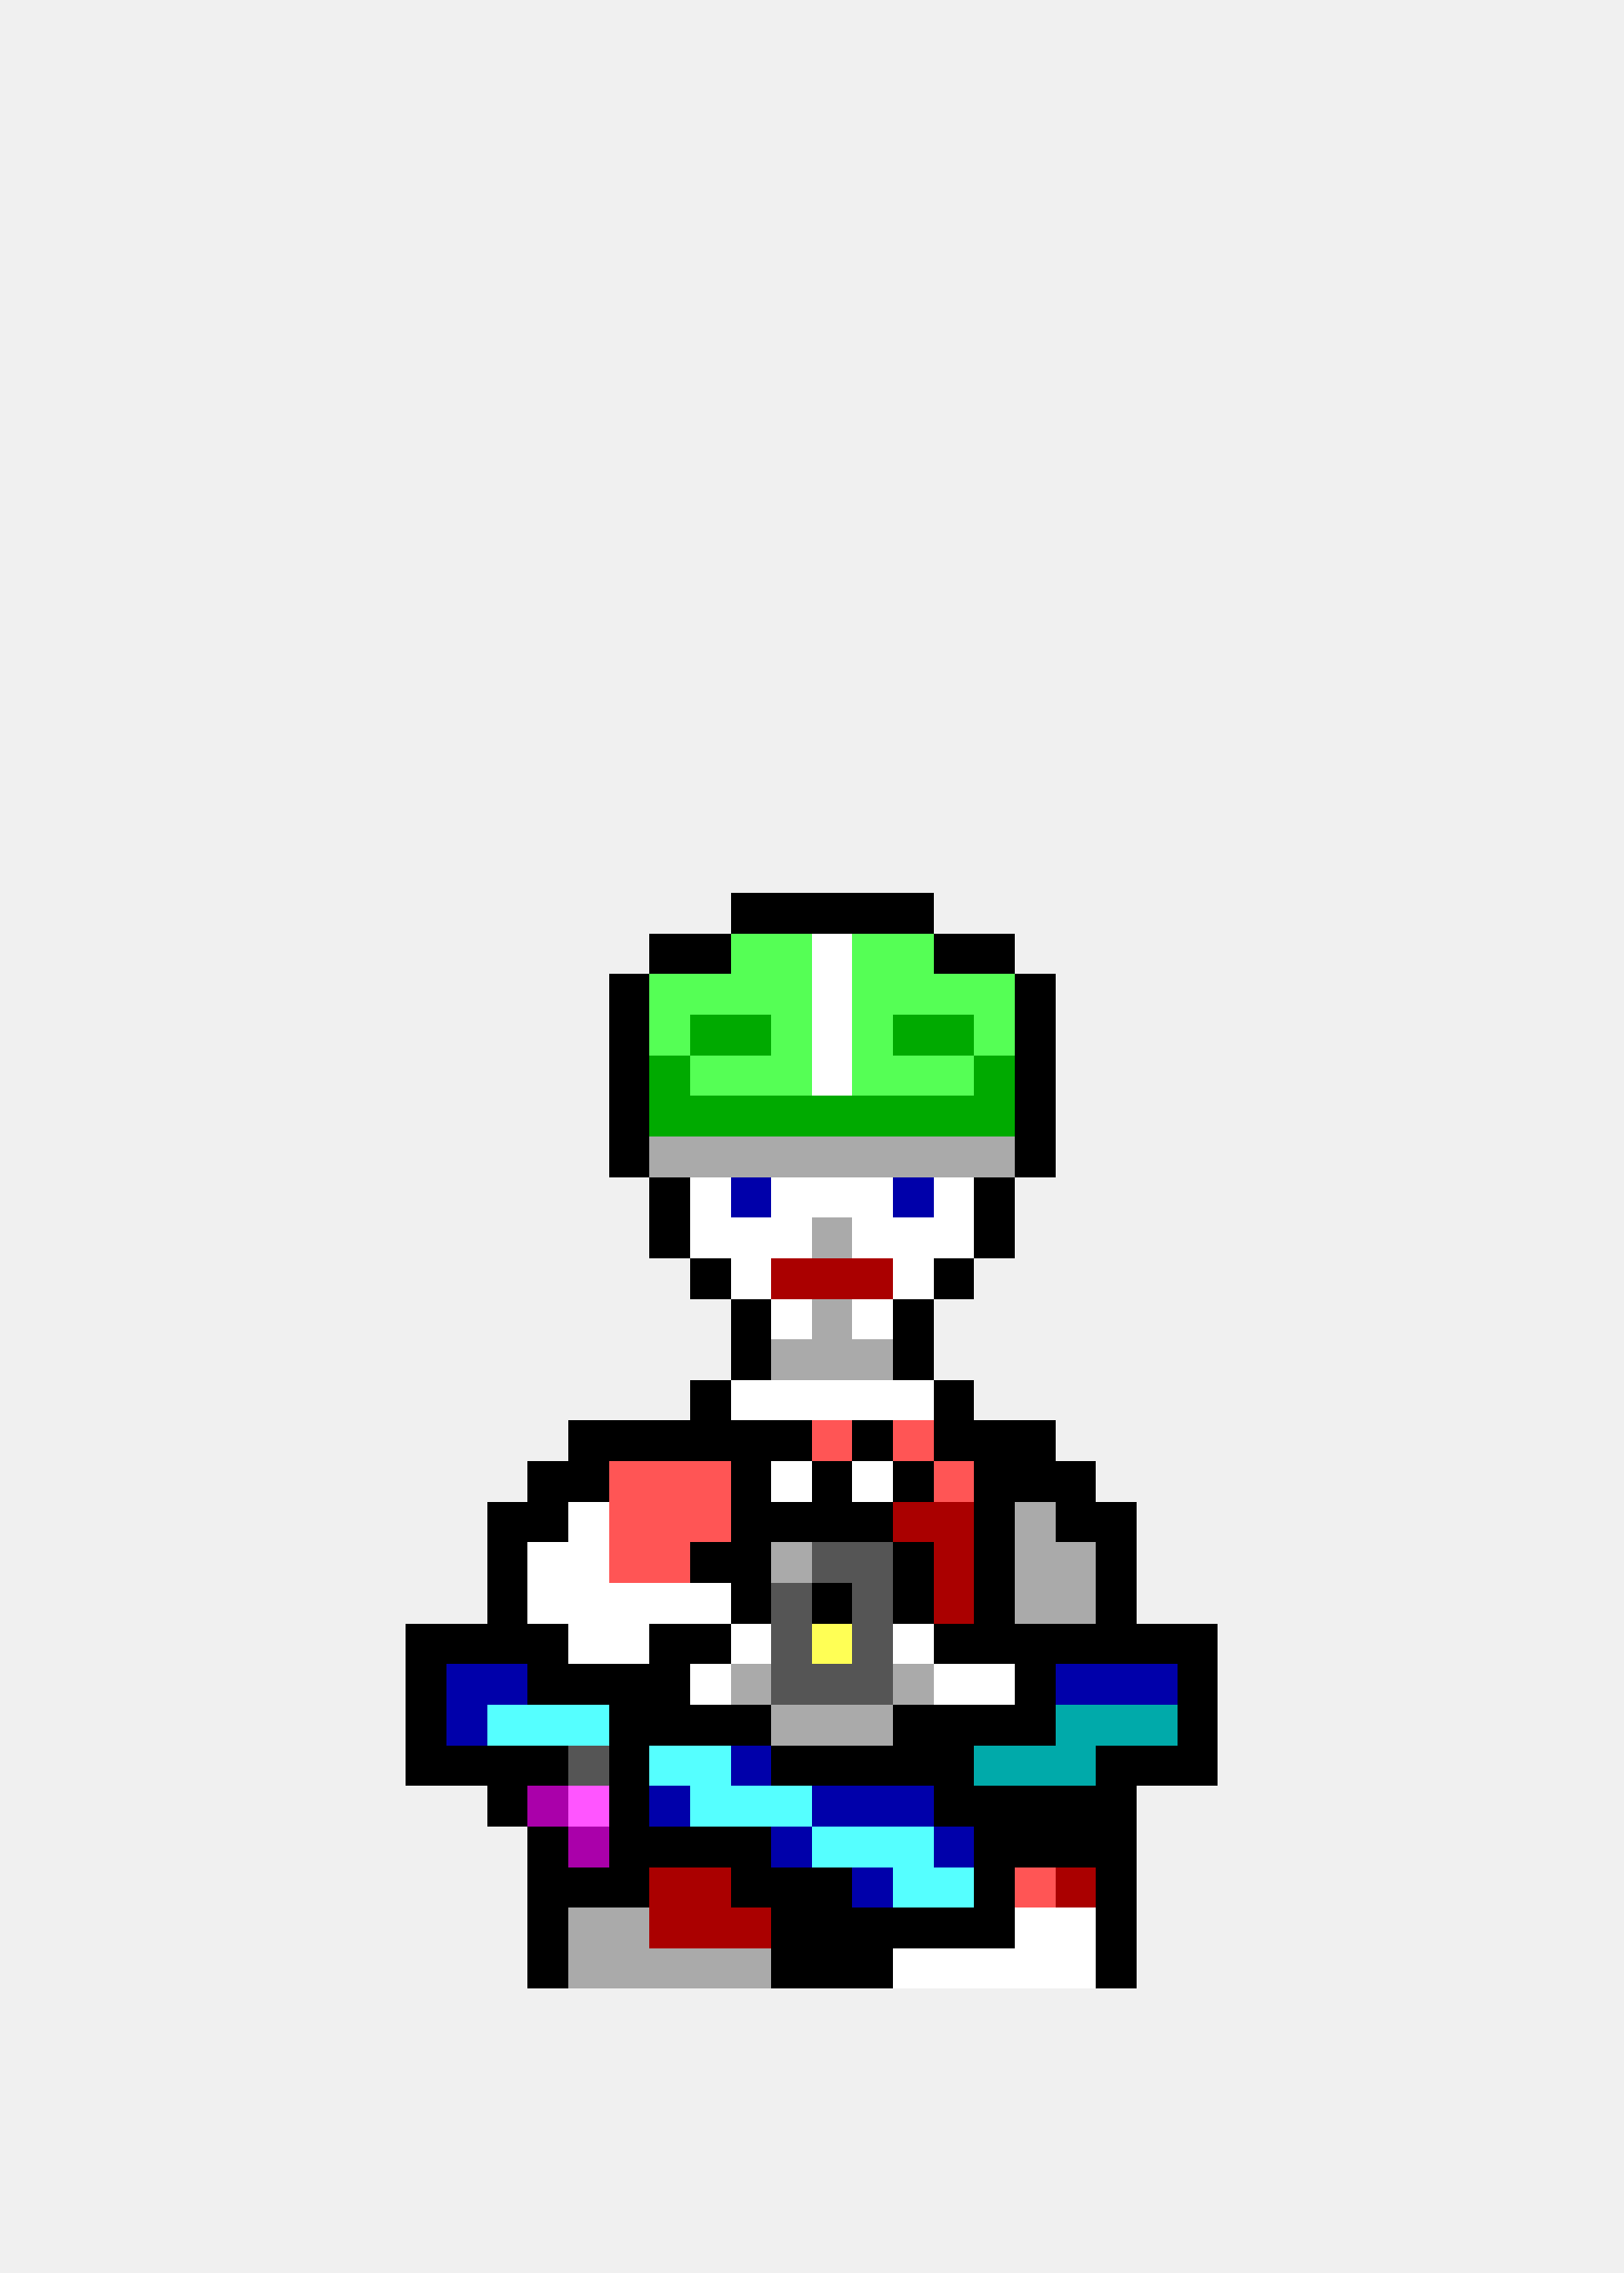
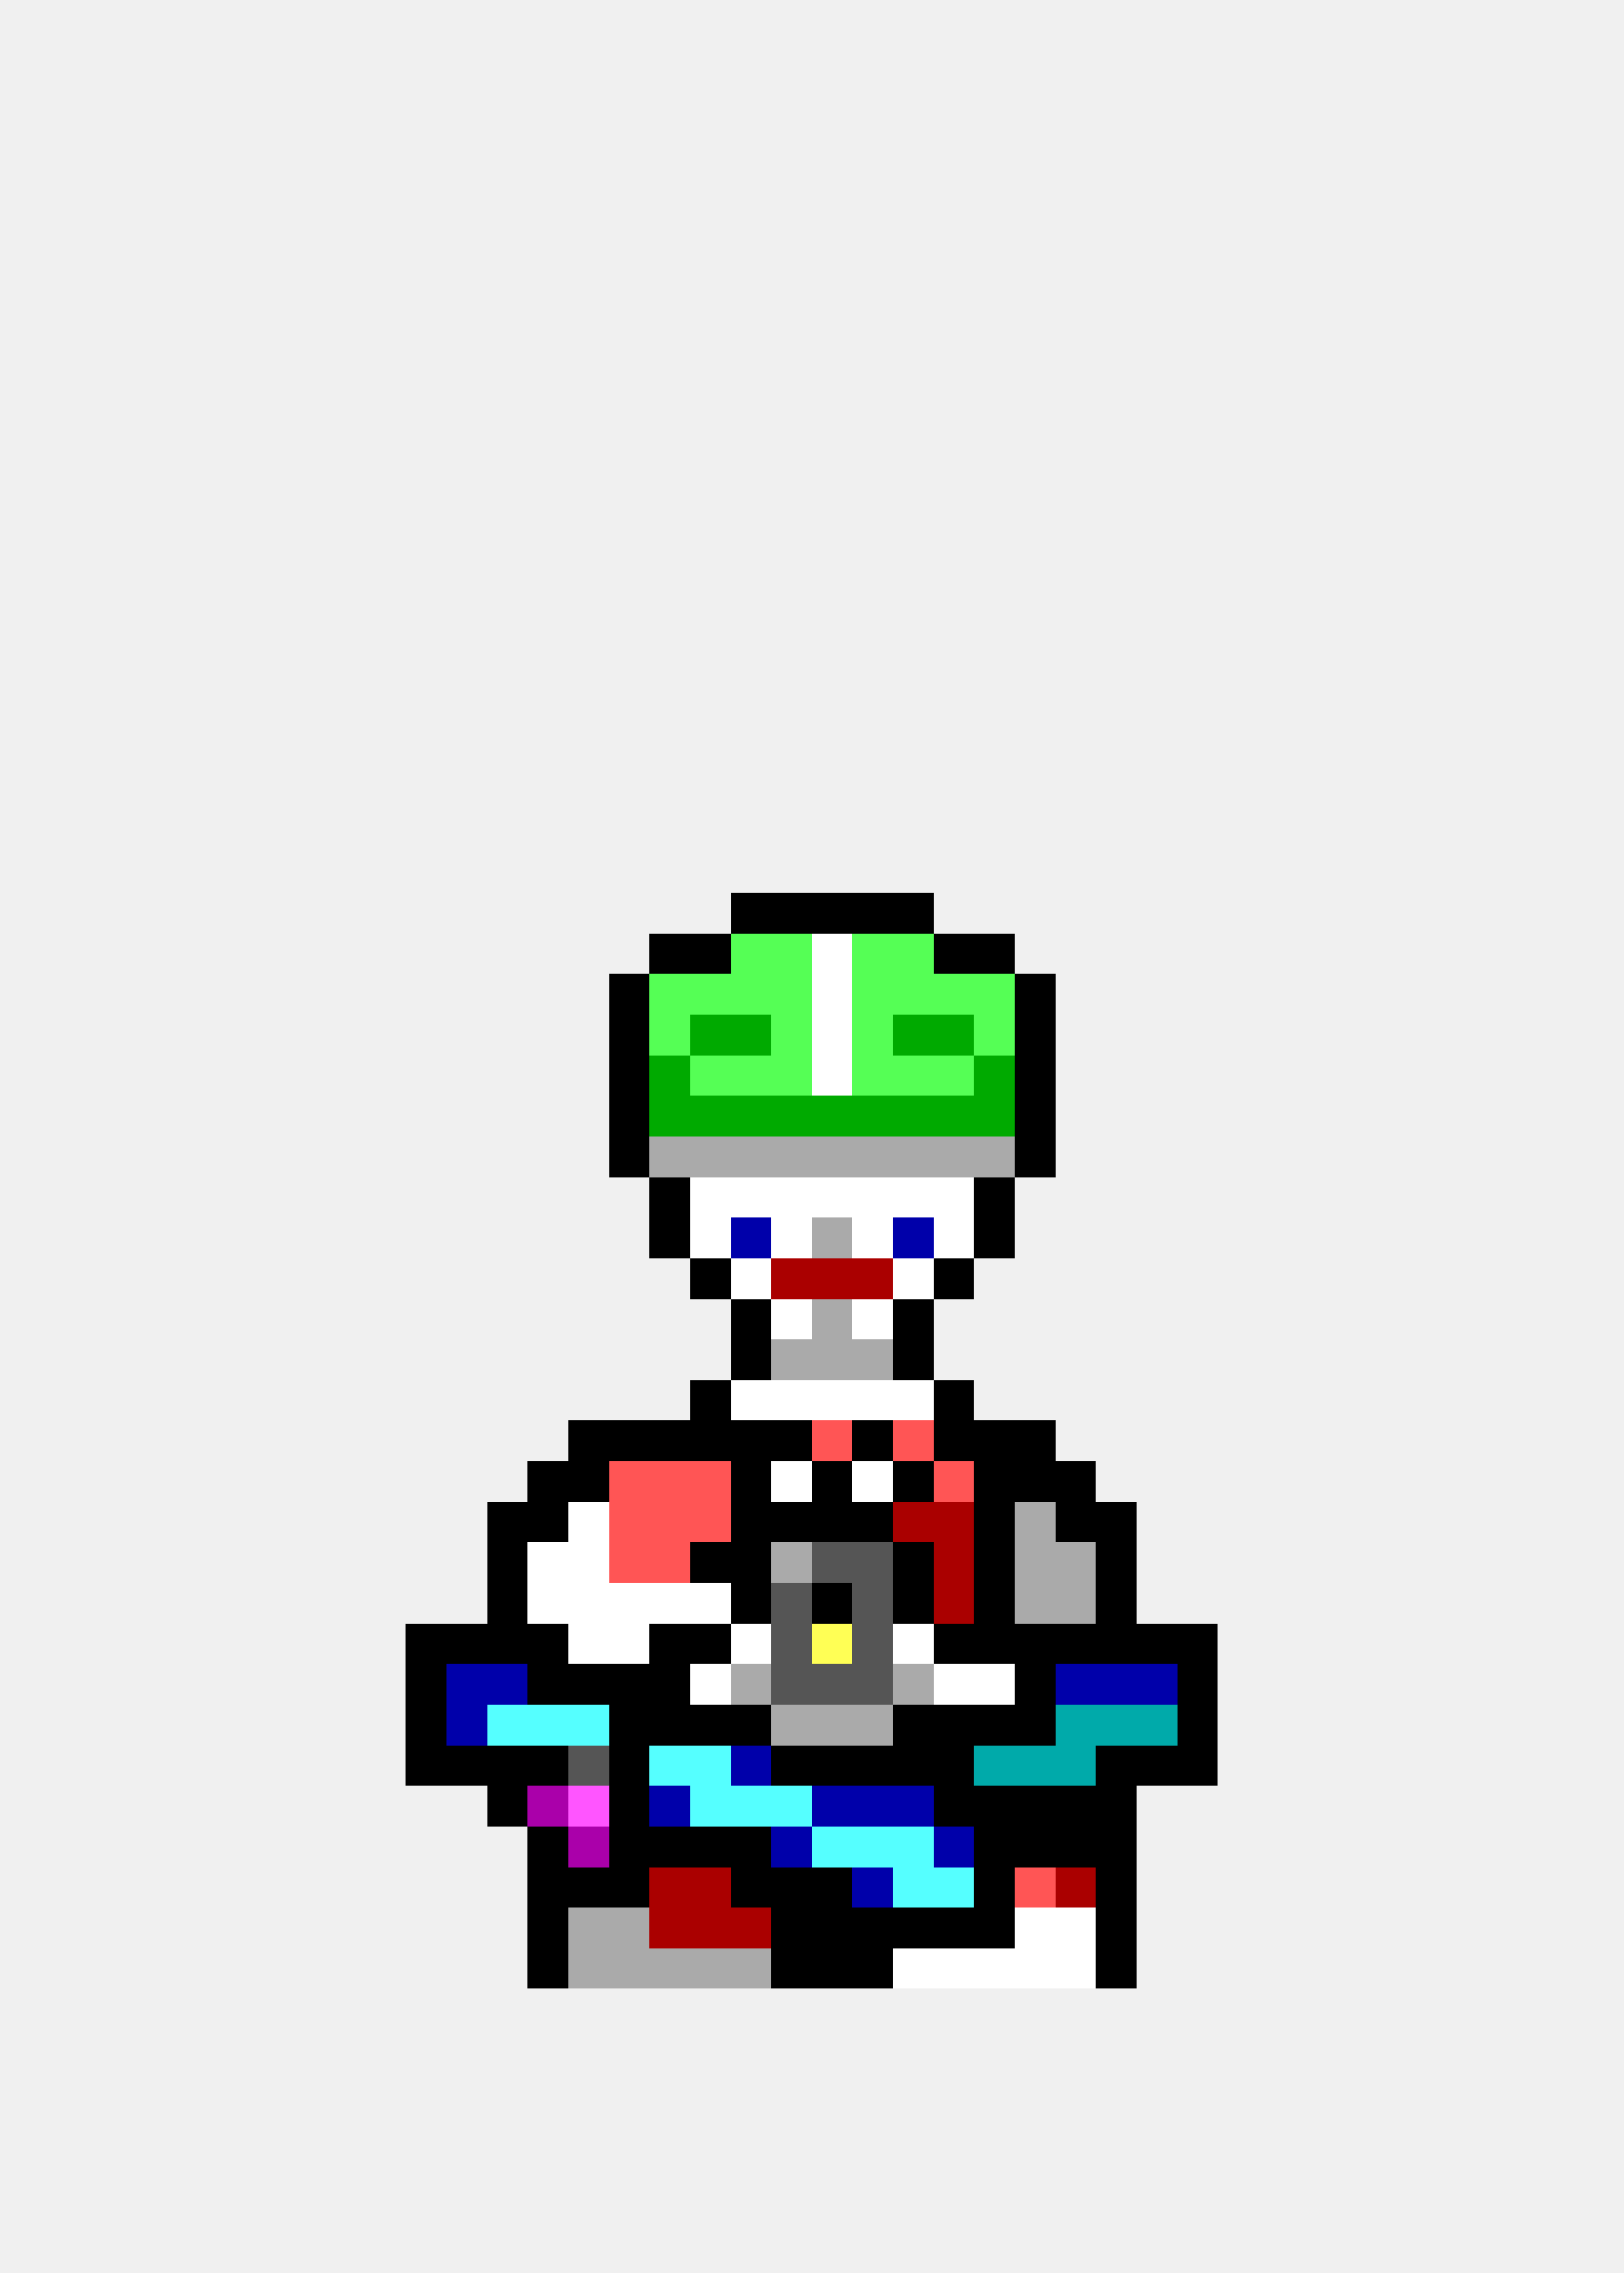
<svg xmlns="http://www.w3.org/2000/svg" width="40" height="56" viewBox="0 0 40 56" shape-rendering="crispEdges">
  <rect x="18" y="22" width="1" height="1" fill="#000000" />
  <rect x="19" y="22" width="1" height="1" fill="#000000" />
  <rect x="20" y="22" width="1" height="1" fill="#000000" />
  <rect x="21" y="22" width="1" height="1" fill="#000000" />
  <rect x="22" y="22" width="1" height="1" fill="#000000" />
  <rect x="16" y="23" width="1" height="1" fill="#000000" />
  <rect x="17" y="23" width="1" height="1" fill="#000000" />
  <rect x="18" y="23" width="1" height="1" fill="#55ff55" />
  <rect x="19" y="23" width="1" height="1" fill="#55ff55" />
  <rect x="20" y="23" width="1" height="1" fill="#ffffff" />
  <rect x="21" y="23" width="1" height="1" fill="#55ff55" />
  <rect x="22" y="23" width="1" height="1" fill="#55ff55" />
  <rect x="23" y="23" width="1" height="1" fill="#000000" />
  <rect x="24" y="23" width="1" height="1" fill="#000000" />
  <rect x="15" y="24" width="1" height="1" fill="#000000" />
  <rect x="16" y="24" width="1" height="1" fill="#55ff55" />
  <rect x="17" y="24" width="1" height="1" fill="#55ff55" />
  <rect x="18" y="24" width="1" height="1" fill="#55ff55" />
  <rect x="19" y="24" width="1" height="1" fill="#55ff55" />
  <rect x="20" y="24" width="1" height="1" fill="#ffffff" />
  <rect x="21" y="24" width="1" height="1" fill="#55ff55" />
  <rect x="22" y="24" width="1" height="1" fill="#55ff55" />
  <rect x="23" y="24" width="1" height="1" fill="#55ff55" />
  <rect x="24" y="24" width="1" height="1" fill="#55ff55" />
  <rect x="25" y="24" width="1" height="1" fill="#000000" />
  <rect x="15" y="25" width="1" height="1" fill="#000000" />
  <rect x="16" y="25" width="1" height="1" fill="#55ff55" />
  <rect x="17" y="25" width="1" height="1" fill="#00aa00" />
  <rect x="18" y="25" width="1" height="1" fill="#00aa00" />
  <rect x="19" y="25" width="1" height="1" fill="#55ff55" />
  <rect x="20" y="25" width="1" height="1" fill="#ffffff" />
  <rect x="21" y="25" width="1" height="1" fill="#55ff55" />
  <rect x="22" y="25" width="1" height="1" fill="#00aa00" />
  <rect x="23" y="25" width="1" height="1" fill="#00aa00" />
  <rect x="24" y="25" width="1" height="1" fill="#55ff55" />
  <rect x="25" y="25" width="1" height="1" fill="#000000" />
  <rect x="15" y="26" width="1" height="1" fill="#000000" />
  <rect x="16" y="26" width="1" height="1" fill="#00aa00" />
  <rect x="17" y="26" width="1" height="1" fill="#55ff55" />
  <rect x="18" y="26" width="1" height="1" fill="#55ff55" />
  <rect x="19" y="26" width="1" height="1" fill="#55ff55" />
  <rect x="20" y="26" width="1" height="1" fill="#ffffff" />
  <rect x="21" y="26" width="1" height="1" fill="#55ff55" />
  <rect x="22" y="26" width="1" height="1" fill="#55ff55" />
  <rect x="23" y="26" width="1" height="1" fill="#55ff55" />
  <rect x="24" y="26" width="1" height="1" fill="#00aa00" />
  <rect x="25" y="26" width="1" height="1" fill="#000000" />
  <rect x="15" y="27" width="1" height="1" fill="#000000" />
  <rect x="16" y="27" width="1" height="1" fill="#00aa00" />
  <rect x="17" y="27" width="1" height="1" fill="#00aa00" />
  <rect x="18" y="27" width="1" height="1" fill="#00aa00" />
  <rect x="19" y="27" width="1" height="1" fill="#00aa00" />
  <rect x="20" y="27" width="1" height="1" fill="#00aa00" />
  <rect x="21" y="27" width="1" height="1" fill="#00aa00" />
  <rect x="22" y="27" width="1" height="1" fill="#00aa00" />
  <rect x="23" y="27" width="1" height="1" fill="#00aa00" />
  <rect x="24" y="27" width="1" height="1" fill="#00aa00" />
  <rect x="25" y="27" width="1" height="1" fill="#000000" />
  <rect x="15" y="28" width="1" height="1" fill="#000000" />
  <rect x="16" y="28" width="1" height="1" fill="#aaaaaa" />
  <rect x="17" y="28" width="1" height="1" fill="#aaaaaa" />
  <rect x="18" y="28" width="1" height="1" fill="#aaaaaa" />
  <rect x="19" y="28" width="1" height="1" fill="#aaaaaa" />
  <rect x="20" y="28" width="1" height="1" fill="#aaaaaa" />
  <rect x="21" y="28" width="1" height="1" fill="#aaaaaa" />
  <rect x="22" y="28" width="1" height="1" fill="#aaaaaa" />
  <rect x="23" y="28" width="1" height="1" fill="#aaaaaa" />
  <rect x="24" y="28" width="1" height="1" fill="#aaaaaa" />
  <rect x="25" y="28" width="1" height="1" fill="#000000" />
  <rect x="16" y="29" width="1" height="1" fill="#000000" />
  <rect x="17" y="29" width="1" height="1" fill="#ffffff" />
-   <rect x="18" y="29" width="1" height="1" fill="#0000aa" />
+   <rect x="18" y="29" width="1" height="1" fill="#ffffff" />
  <rect x="19" y="29" width="1" height="1" fill="#ffffff" />
  <rect x="20" y="29" width="1" height="1" fill="#ffffff" />
  <rect x="21" y="29" width="1" height="1" fill="#ffffff" />
-   <rect x="22" y="29" width="1" height="1" fill="#0000aa" />
+   <rect x="22" y="29" width="1" height="1" fill="#ffffff" />
  <rect x="23" y="29" width="1" height="1" fill="#ffffff" />
  <rect x="24" y="29" width="1" height="1" fill="#000000" />
  <rect x="16" y="30" width="1" height="1" fill="#000000" />
  <rect x="17" y="30" width="1" height="1" fill="#ffffff" />
-   <rect x="18" y="30" width="1" height="1" fill="#ffffff" />
+   <rect x="18" y="30" width="1" height="1" fill="#0000aa" />
  <rect x="19" y="30" width="1" height="1" fill="#ffffff" />
  <rect x="20" y="30" width="1" height="1" fill="#aaaaaa" />
  <rect x="21" y="30" width="1" height="1" fill="#ffffff" />
-   <rect x="22" y="30" width="1" height="1" fill="#ffffff" />
+   <rect x="22" y="30" width="1" height="1" fill="#0000aa" />
  <rect x="23" y="30" width="1" height="1" fill="#ffffff" />
  <rect x="24" y="30" width="1" height="1" fill="#000000" />
  <rect x="17" y="31" width="1" height="1" fill="#000000" />
  <rect x="18" y="31" width="1" height="1" fill="#ffffff" />
  <rect x="19" y="31" width="1" height="1" fill="#aa0000" />
  <rect x="20" y="31" width="1" height="1" fill="#aa0000" />
  <rect x="21" y="31" width="1" height="1" fill="#aa0000" />
  <rect x="22" y="31" width="1" height="1" fill="#ffffff" />
  <rect x="23" y="31" width="1" height="1" fill="#000000" />
  <rect x="18" y="32" width="1" height="1" fill="#000000" />
  <rect x="19" y="32" width="1" height="1" fill="#ffffff" />
  <rect x="20" y="32" width="1" height="1" fill="#aaaaaa" />
  <rect x="21" y="32" width="1" height="1" fill="#ffffff" />
  <rect x="22" y="32" width="1" height="1" fill="#000000" />
  <rect x="18" y="33" width="1" height="1" fill="#000000" />
  <rect x="19" y="33" width="1" height="1" fill="#aaaaaa" />
  <rect x="20" y="33" width="1" height="1" fill="#aaaaaa" />
  <rect x="21" y="33" width="1" height="1" fill="#aaaaaa" />
  <rect x="22" y="33" width="1" height="1" fill="#000000" />
  <rect x="17" y="34" width="1" height="1" fill="#000000" />
  <rect x="18" y="34" width="1" height="1" fill="#ffffff" />
  <rect x="19" y="34" width="1" height="1" fill="#ffffff" />
  <rect x="20" y="34" width="1" height="1" fill="#ffffff" />
  <rect x="21" y="34" width="1" height="1" fill="#ffffff" />
  <rect x="22" y="34" width="1" height="1" fill="#ffffff" />
  <rect x="23" y="34" width="1" height="1" fill="#000000" />
  <rect x="14" y="35" width="1" height="1" fill="#000000" />
  <rect x="15" y="35" width="1" height="1" fill="#000000" />
  <rect x="16" y="35" width="1" height="1" fill="#000000" />
  <rect x="17" y="35" width="1" height="1" fill="#000000" />
  <rect x="18" y="35" width="1" height="1" fill="#000000" />
  <rect x="19" y="35" width="1" height="1" fill="#000000" />
  <rect x="20" y="35" width="1" height="1" fill="#ff5555" />
  <rect x="21" y="35" width="1" height="1" fill="#000000" />
  <rect x="22" y="35" width="1" height="1" fill="#ff5555" />
  <rect x="23" y="35" width="1" height="1" fill="#000000" />
  <rect x="24" y="35" width="1" height="1" fill="#000000" />
  <rect x="25" y="35" width="1" height="1" fill="#000000" />
  <rect x="13" y="36" width="1" height="1" fill="#000000" />
  <rect x="14" y="36" width="1" height="1" fill="#000000" />
  <rect x="15" y="36" width="1" height="1" fill="#ff5555" />
  <rect x="16" y="36" width="1" height="1" fill="#ff5555" />
  <rect x="17" y="36" width="1" height="1" fill="#ff5555" />
  <rect x="18" y="36" width="1" height="1" fill="#000000" />
  <rect x="19" y="36" width="1" height="1" fill="#ffffff" />
  <rect x="20" y="36" width="1" height="1" fill="#000000" />
  <rect x="21" y="36" width="1" height="1" fill="#ffffff" />
  <rect x="22" y="36" width="1" height="1" fill="#000000" />
  <rect x="23" y="36" width="1" height="1" fill="#ff5555" />
  <rect x="24" y="36" width="1" height="1" fill="#000000" />
  <rect x="25" y="36" width="1" height="1" fill="#000000" />
  <rect x="26" y="36" width="1" height="1" fill="#000000" />
  <rect x="12" y="37" width="1" height="1" fill="#000000" />
  <rect x="13" y="37" width="1" height="1" fill="#000000" />
  <rect x="14" y="37" width="1" height="1" fill="#ffffff" />
  <rect x="15" y="37" width="1" height="1" fill="#ff5555" />
  <rect x="16" y="37" width="1" height="1" fill="#ff5555" />
  <rect x="17" y="37" width="1" height="1" fill="#ff5555" />
  <rect x="18" y="37" width="1" height="1" fill="#000000" />
  <rect x="19" y="37" width="1" height="1" fill="#000000" />
  <rect x="20" y="37" width="1" height="1" fill="#000000" />
  <rect x="21" y="37" width="1" height="1" fill="#000000" />
  <rect x="22" y="37" width="1" height="1" fill="#aa0000" />
  <rect x="23" y="37" width="1" height="1" fill="#aa0000" />
  <rect x="24" y="37" width="1" height="1" fill="#000000" />
  <rect x="25" y="37" width="1" height="1" fill="#aaaaaa" />
  <rect x="26" y="37" width="1" height="1" fill="#000000" />
  <rect x="27" y="37" width="1" height="1" fill="#000000" />
  <rect x="12" y="38" width="1" height="1" fill="#000000" />
  <rect x="13" y="38" width="1" height="1" fill="#ffffff" />
  <rect x="14" y="38" width="1" height="1" fill="#ffffff" />
  <rect x="15" y="38" width="1" height="1" fill="#ff5555" />
  <rect x="16" y="38" width="1" height="1" fill="#ff5555" />
  <rect x="17" y="38" width="1" height="1" fill="#000000" />
  <rect x="18" y="38" width="1" height="1" fill="#000000" />
  <rect x="19" y="38" width="1" height="1" fill="#aaaaaa" />
  <rect x="20" y="38" width="1" height="1" fill="#555555" />
  <rect x="21" y="38" width="1" height="1" fill="#555555" />
  <rect x="22" y="38" width="1" height="1" fill="#000000" />
  <rect x="23" y="38" width="1" height="1" fill="#aa0000" />
  <rect x="24" y="38" width="1" height="1" fill="#000000" />
  <rect x="25" y="38" width="1" height="1" fill="#aaaaaa" />
  <rect x="26" y="38" width="1" height="1" fill="#aaaaaa" />
  <rect x="27" y="38" width="1" height="1" fill="#000000" />
  <rect x="12" y="39" width="1" height="1" fill="#000000" />
  <rect x="13" y="39" width="1" height="1" fill="#ffffff" />
  <rect x="14" y="39" width="1" height="1" fill="#ffffff" />
  <rect x="15" y="39" width="1" height="1" fill="#ffffff" />
  <rect x="16" y="39" width="1" height="1" fill="#ffffff" />
  <rect x="17" y="39" width="1" height="1" fill="#ffffff" />
  <rect x="18" y="39" width="1" height="1" fill="#000000" />
  <rect x="19" y="39" width="1" height="1" fill="#555555" />
  <rect x="20" y="39" width="1" height="1" fill="#000000" />
  <rect x="21" y="39" width="1" height="1" fill="#555555" />
  <rect x="22" y="39" width="1" height="1" fill="#000000" />
  <rect x="23" y="39" width="1" height="1" fill="#aa0000" />
  <rect x="24" y="39" width="1" height="1" fill="#000000" />
  <rect x="25" y="39" width="1" height="1" fill="#aaaaaa" />
  <rect x="26" y="39" width="1" height="1" fill="#aaaaaa" />
  <rect x="27" y="39" width="1" height="1" fill="#000000" />
  <rect x="10" y="40" width="1" height="1" fill="#000000" />
  <rect x="11" y="40" width="1" height="1" fill="#000000" />
  <rect x="12" y="40" width="1" height="1" fill="#000000" />
  <rect x="13" y="40" width="1" height="1" fill="#000000" />
  <rect x="14" y="40" width="1" height="1" fill="#ffffff" />
  <rect x="15" y="40" width="1" height="1" fill="#ffffff" />
  <rect x="16" y="40" width="1" height="1" fill="#000000" />
  <rect x="17" y="40" width="1" height="1" fill="#000000" />
  <rect x="18" y="40" width="1" height="1" fill="#ffffff" />
  <rect x="19" y="40" width="1" height="1" fill="#555555" />
  <rect x="20" y="40" width="1" height="1" fill="#ffff55" />
  <rect x="21" y="40" width="1" height="1" fill="#555555" />
  <rect x="22" y="40" width="1" height="1" fill="#ffffff" />
  <rect x="23" y="40" width="1" height="1" fill="#000000" />
  <rect x="24" y="40" width="1" height="1" fill="#000000" />
  <rect x="25" y="40" width="1" height="1" fill="#000000" />
  <rect x="26" y="40" width="1" height="1" fill="#000000" />
  <rect x="27" y="40" width="1" height="1" fill="#000000" />
  <rect x="28" y="40" width="1" height="1" fill="#000000" />
  <rect x="29" y="40" width="1" height="1" fill="#000000" />
  <rect x="10" y="41" width="1" height="1" fill="#000000" />
  <rect x="11" y="41" width="1" height="1" fill="#0000aa" />
  <rect x="12" y="41" width="1" height="1" fill="#0000aa" />
  <rect x="13" y="41" width="1" height="1" fill="#000000" />
  <rect x="14" y="41" width="1" height="1" fill="#000000" />
  <rect x="15" y="41" width="1" height="1" fill="#000000" />
  <rect x="16" y="41" width="1" height="1" fill="#000000" />
  <rect x="17" y="41" width="1" height="1" fill="#ffffff" />
  <rect x="18" y="41" width="1" height="1" fill="#aaaaaa" />
  <rect x="19" y="41" width="1" height="1" fill="#555555" />
  <rect x="20" y="41" width="1" height="1" fill="#555555" />
  <rect x="21" y="41" width="1" height="1" fill="#555555" />
  <rect x="22" y="41" width="1" height="1" fill="#aaaaaa" />
  <rect x="23" y="41" width="1" height="1" fill="#ffffff" />
  <rect x="24" y="41" width="1" height="1" fill="#ffffff" />
  <rect x="25" y="41" width="1" height="1" fill="#000000" />
  <rect x="26" y="41" width="1" height="1" fill="#0000aa" />
  <rect x="27" y="41" width="1" height="1" fill="#0000aa" />
  <rect x="28" y="41" width="1" height="1" fill="#0000aa" />
  <rect x="29" y="41" width="1" height="1" fill="#000000" />
  <rect x="10" y="42" width="1" height="1" fill="#000000" />
  <rect x="11" y="42" width="1" height="1" fill="#0000aa" />
  <rect x="12" y="42" width="1" height="1" fill="#55ffff" />
  <rect x="13" y="42" width="1" height="1" fill="#55ffff" />
  <rect x="14" y="42" width="1" height="1" fill="#55ffff" />
  <rect x="15" y="42" width="1" height="1" fill="#000000" />
  <rect x="16" y="42" width="1" height="1" fill="#000000" />
  <rect x="17" y="42" width="1" height="1" fill="#000000" />
  <rect x="18" y="42" width="1" height="1" fill="#000000" />
  <rect x="19" y="42" width="1" height="1" fill="#aaaaaa" />
  <rect x="20" y="42" width="1" height="1" fill="#aaaaaa" />
  <rect x="21" y="42" width="1" height="1" fill="#aaaaaa" />
  <rect x="22" y="42" width="1" height="1" fill="#000000" />
  <rect x="23" y="42" width="1" height="1" fill="#000000" />
  <rect x="24" y="42" width="1" height="1" fill="#000000" />
  <rect x="25" y="42" width="1" height="1" fill="#000000" />
  <rect x="26" y="42" width="1" height="1" fill="#00aaaa" />
  <rect x="27" y="42" width="1" height="1" fill="#00aaaa" />
  <rect x="28" y="42" width="1" height="1" fill="#00aaaa" />
  <rect x="29" y="42" width="1" height="1" fill="#000000" />
  <rect x="10" y="43" width="1" height="1" fill="#000000" />
  <rect x="11" y="43" width="1" height="1" fill="#000000" />
  <rect x="12" y="43" width="1" height="1" fill="#000000" />
  <rect x="13" y="43" width="1" height="1" fill="#000000" />
  <rect x="14" y="43" width="1" height="1" fill="#555555" />
  <rect x="15" y="43" width="1" height="1" fill="#000000" />
  <rect x="16" y="43" width="1" height="1" fill="#55ffff" />
  <rect x="17" y="43" width="1" height="1" fill="#55ffff" />
  <rect x="18" y="43" width="1" height="1" fill="#0000aa" />
  <rect x="19" y="43" width="1" height="1" fill="#000000" />
  <rect x="20" y="43" width="1" height="1" fill="#000000" />
  <rect x="21" y="43" width="1" height="1" fill="#000000" />
  <rect x="22" y="43" width="1" height="1" fill="#000000" />
  <rect x="23" y="43" width="1" height="1" fill="#000000" />
  <rect x="24" y="43" width="1" height="1" fill="#00aaaa" />
  <rect x="25" y="43" width="1" height="1" fill="#00aaaa" />
  <rect x="26" y="43" width="1" height="1" fill="#00aaaa" />
  <rect x="27" y="43" width="1" height="1" fill="#000000" />
  <rect x="28" y="43" width="1" height="1" fill="#000000" />
  <rect x="29" y="43" width="1" height="1" fill="#000000" />
  <rect x="12" y="44" width="1" height="1" fill="#000000" />
  <rect x="13" y="44" width="1" height="1" fill="#aa00aa" />
  <rect x="14" y="44" width="1" height="1" fill="#ff55ff" />
  <rect x="15" y="44" width="1" height="1" fill="#000000" />
  <rect x="16" y="44" width="1" height="1" fill="#0000aa" />
  <rect x="17" y="44" width="1" height="1" fill="#55ffff" />
  <rect x="18" y="44" width="1" height="1" fill="#55ffff" />
  <rect x="19" y="44" width="1" height="1" fill="#55ffff" />
  <rect x="20" y="44" width="1" height="1" fill="#0000aa" />
  <rect x="21" y="44" width="1" height="1" fill="#0000aa" />
  <rect x="22" y="44" width="1" height="1" fill="#0000aa" />
  <rect x="23" y="44" width="1" height="1" fill="#000000" />
  <rect x="24" y="44" width="1" height="1" fill="#000000" />
  <rect x="25" y="44" width="1" height="1" fill="#000000" />
  <rect x="26" y="44" width="1" height="1" fill="#000000" />
  <rect x="27" y="44" width="1" height="1" fill="#000000" />
  <rect x="13" y="45" width="1" height="1" fill="#000000" />
  <rect x="14" y="45" width="1" height="1" fill="#aa00aa" />
  <rect x="15" y="45" width="1" height="1" fill="#000000" />
  <rect x="16" y="45" width="1" height="1" fill="#000000" />
  <rect x="17" y="45" width="1" height="1" fill="#000000" />
  <rect x="18" y="45" width="1" height="1" fill="#000000" />
  <rect x="19" y="45" width="1" height="1" fill="#0000aa" />
  <rect x="20" y="45" width="1" height="1" fill="#55ffff" />
  <rect x="21" y="45" width="1" height="1" fill="#55ffff" />
  <rect x="22" y="45" width="1" height="1" fill="#55ffff" />
  <rect x="23" y="45" width="1" height="1" fill="#0000aa" />
  <rect x="24" y="45" width="1" height="1" fill="#000000" />
  <rect x="25" y="45" width="1" height="1" fill="#000000" />
  <rect x="26" y="45" width="1" height="1" fill="#000000" />
  <rect x="27" y="45" width="1" height="1" fill="#000000" />
  <rect x="13" y="46" width="1" height="1" fill="#000000" />
  <rect x="14" y="46" width="1" height="1" fill="#000000" />
  <rect x="15" y="46" width="1" height="1" fill="#000000" />
  <rect x="16" y="46" width="1" height="1" fill="#aa0000" />
  <rect x="17" y="46" width="1" height="1" fill="#aa0000" />
  <rect x="18" y="46" width="1" height="1" fill="#000000" />
  <rect x="19" y="46" width="1" height="1" fill="#000000" />
  <rect x="20" y="46" width="1" height="1" fill="#000000" />
  <rect x="21" y="46" width="1" height="1" fill="#0000aa" />
  <rect x="22" y="46" width="1" height="1" fill="#55ffff" />
  <rect x="23" y="46" width="1" height="1" fill="#55ffff" />
  <rect x="24" y="46" width="1" height="1" fill="#000000" />
  <rect x="25" y="46" width="1" height="1" fill="#ff5555" />
  <rect x="26" y="46" width="1" height="1" fill="#aa0000" />
  <rect x="27" y="46" width="1" height="1" fill="#000000" />
  <rect x="13" y="47" width="1" height="1" fill="#000000" />
  <rect x="14" y="47" width="1" height="1" fill="#aaaaaa" />
  <rect x="15" y="47" width="1" height="1" fill="#aaaaaa" />
  <rect x="16" y="47" width="1" height="1" fill="#aa0000" />
  <rect x="17" y="47" width="1" height="1" fill="#aa0000" />
  <rect x="18" y="47" width="1" height="1" fill="#aa0000" />
  <rect x="19" y="47" width="1" height="1" fill="#000000" />
  <rect x="20" y="47" width="1" height="1" fill="#000000" />
  <rect x="21" y="47" width="1" height="1" fill="#000000" />
  <rect x="22" y="47" width="1" height="1" fill="#000000" />
  <rect x="23" y="47" width="1" height="1" fill="#000000" />
  <rect x="24" y="47" width="1" height="1" fill="#000000" />
  <rect x="25" y="47" width="1" height="1" fill="#ffffff" />
  <rect x="26" y="47" width="1" height="1" fill="#ffffff" />
  <rect x="27" y="47" width="1" height="1" fill="#000000" />
  <rect x="13" y="48" width="1" height="1" fill="#000000" />
  <rect x="14" y="48" width="1" height="1" fill="#aaaaaa" />
  <rect x="15" y="48" width="1" height="1" fill="#aaaaaa" />
  <rect x="16" y="48" width="1" height="1" fill="#aaaaaa" />
  <rect x="17" y="48" width="1" height="1" fill="#aaaaaa" />
  <rect x="18" y="48" width="1" height="1" fill="#aaaaaa" />
  <rect x="19" y="48" width="1" height="1" fill="#000000" />
  <rect x="20" y="48" width="1" height="1" fill="#000000" />
  <rect x="21" y="48" width="1" height="1" fill="#000000" />
  <rect x="22" y="48" width="1" height="1" fill="#ffffff" />
  <rect x="23" y="48" width="1" height="1" fill="#ffffff" />
  <rect x="24" y="48" width="1" height="1" fill="#ffffff" />
  <rect x="25" y="48" width="1" height="1" fill="#ffffff" />
  <rect x="26" y="48" width="1" height="1" fill="#ffffff" />
  <rect x="27" y="48" width="1" height="1" fill="#000000" />
</svg>
